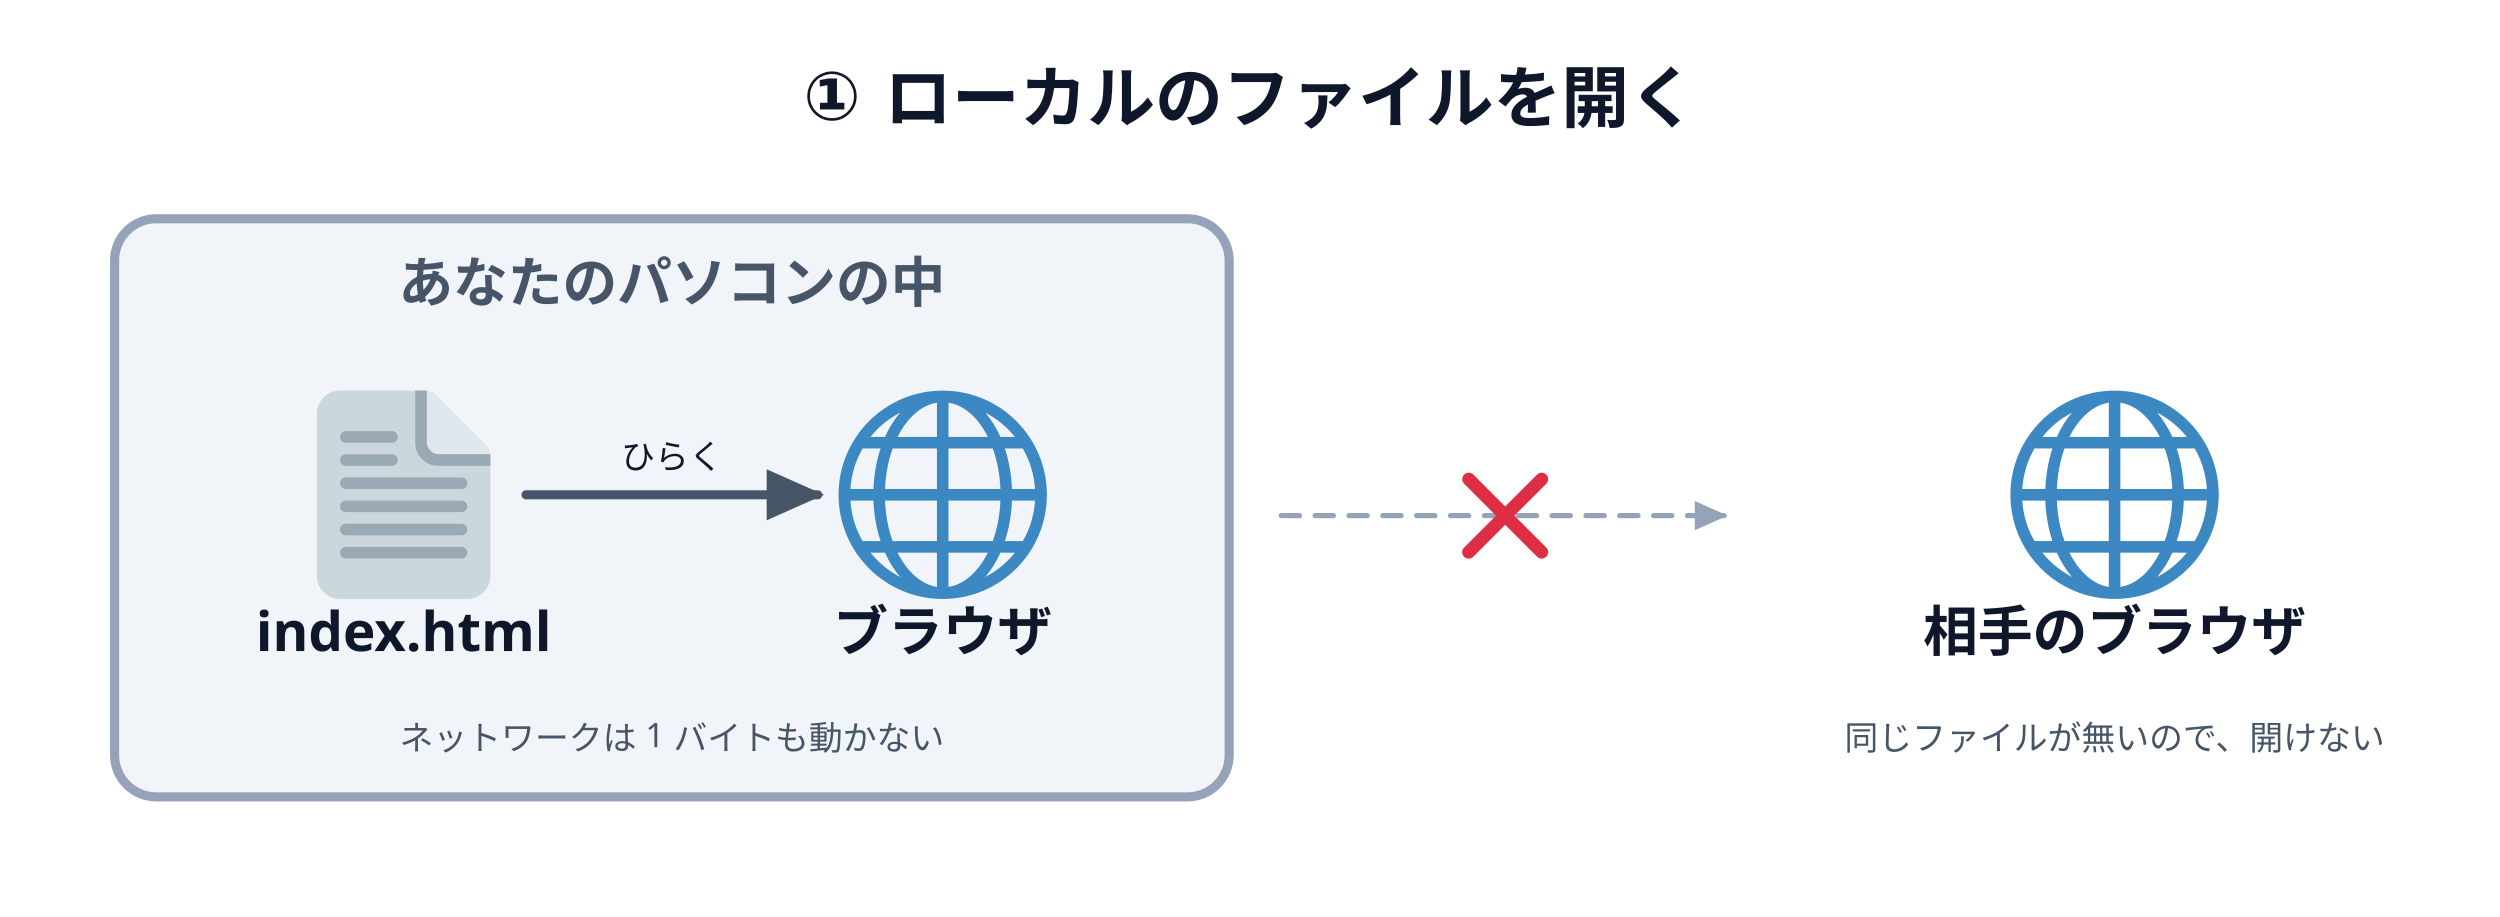
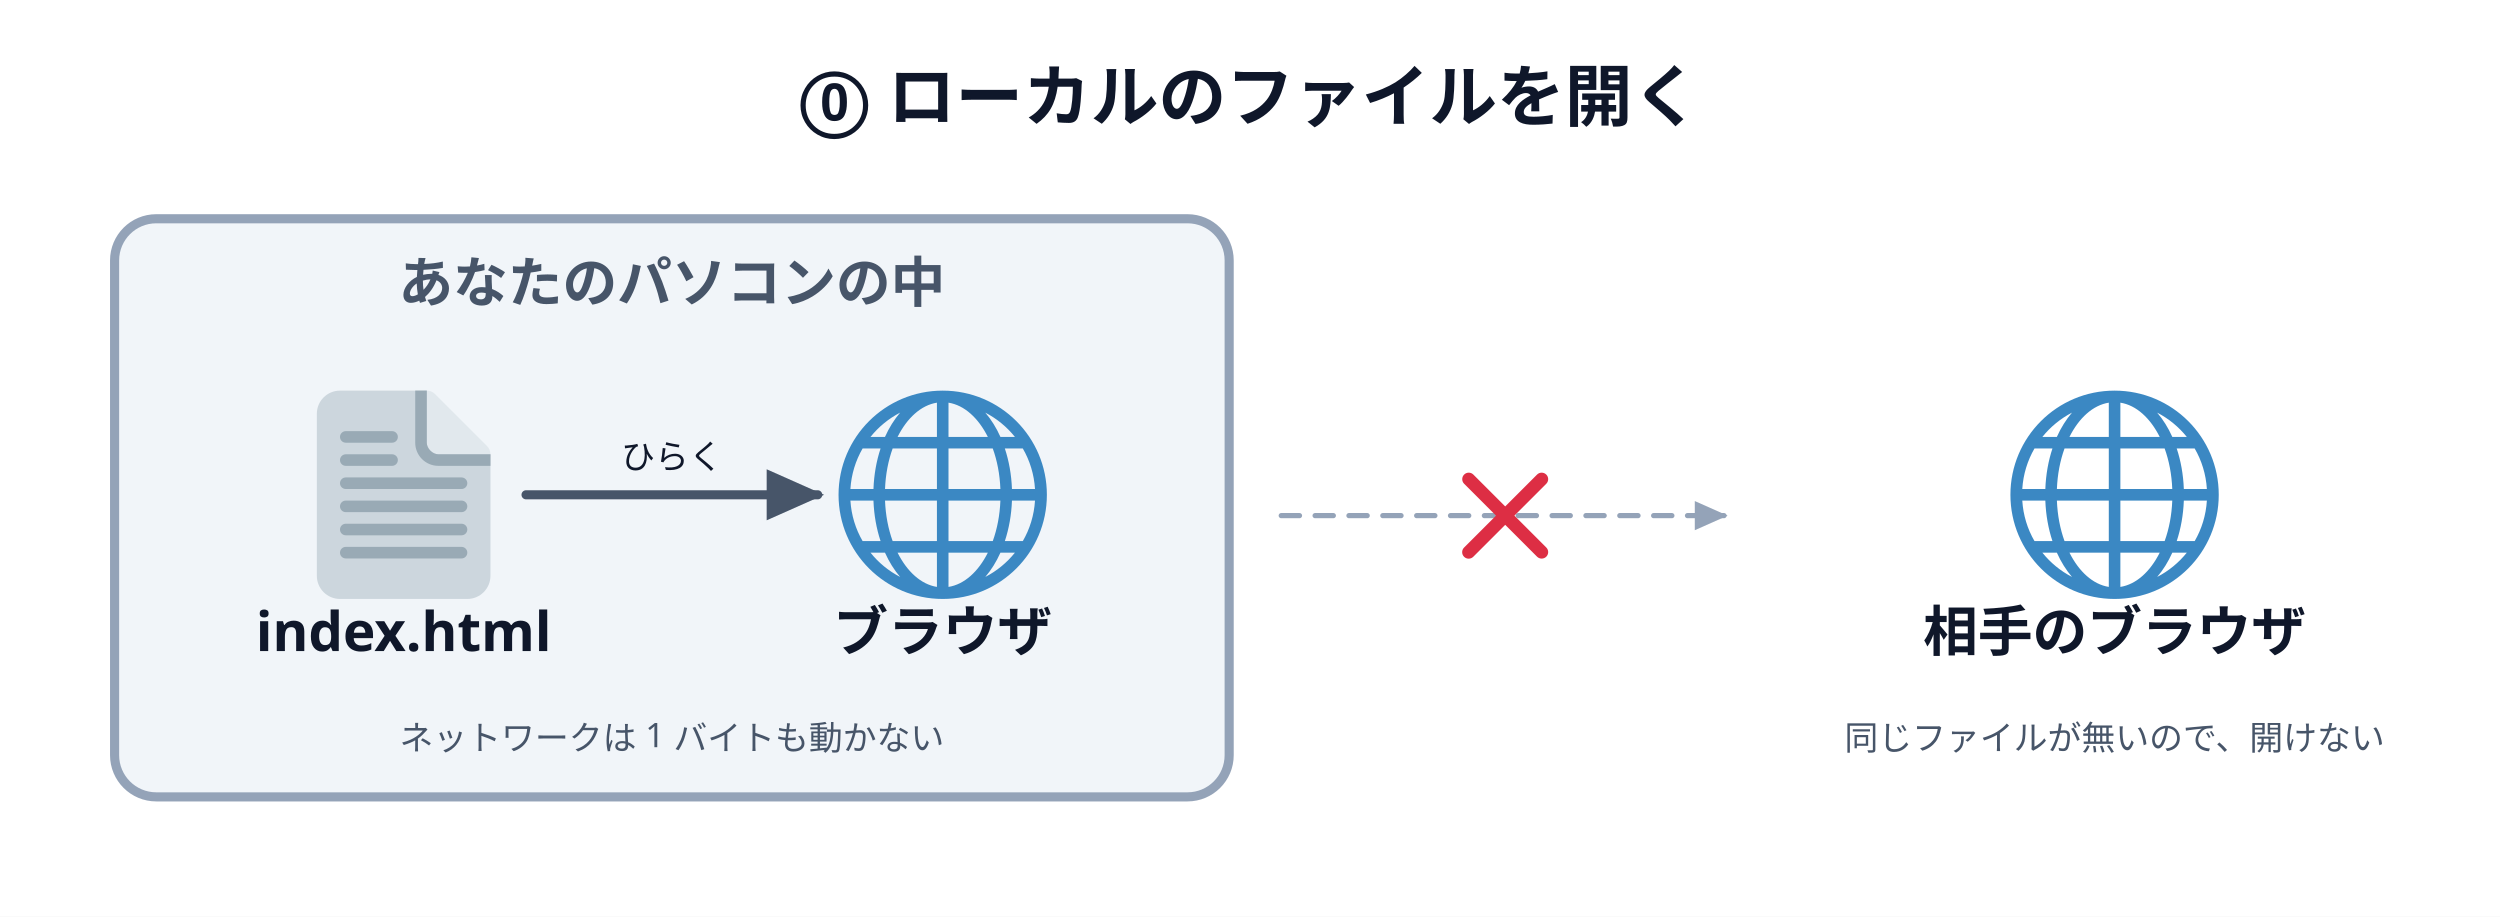
<svg xmlns="http://www.w3.org/2000/svg" width="960" height="352" viewBox="0 0 960 352" font-family="'Hiragino Sans','Noto Sans JP','Yu Gothic','Segoe UI',sans-serif">
  <defs>
    <marker id="aR" viewBox="0 0 10 10" refX="8" refY="5" markerWidth="7" markerHeight="7" orient="auto-start-reverse">
      <path d="M0 1 L9 5 L0 9 z" fill="#475569" />
    </marker>
    <marker id="aRsub" viewBox="0 0 10 10" refX="8" refY="5" markerWidth="7" markerHeight="7" orient="auto-start-reverse">
      <path d="M0 1 L9 5 L0 9 z" fill="#94a3b8" />
    </marker>
  </defs>
  <rect x="0" y="0" width="960" height="352" fill="#ffffff" />
-   <text x="480" y="46" text-anchor="middle" font-size="26" fill="#0f172a" font-weight="700">① ローカルのファイルを開く</text>
+   <text x="480" y="46" text-anchor="middle" font-size="26" fill="#0f172a" font-weight="700">⓪ ローカルのファイルを開く</text>
  <rect x="44" y="84" width="428" height="222" rx="16" fill="#f1f5f9" stroke="#94a3b8" stroke-width="3.5" />
  <text x="258" y="116" text-anchor="middle" font-size="21" fill="#475569" font-weight="700">あなたのパソコンの中</text>
  <svg x="115" y="150" width="80" height="80" viewBox="0 0 36 36">
    <path fill="#E1E8ED" d="M32.415 9.586l-9-9C23.054.225 22.553 0 22 0c-1.104 0-1.999.896-2 2 0 .552.224 1.053.586 1.415l-3.859 3.859 9 9 3.859-3.859c.362.361.862.585 1.414.585 1.104 0 2.001-.896 2-2 0-.552-.224-1.052-.585-1.414z" />
    <path fill="#CCD6DD" d="M22 0H7C4.791 0 3 1.791 3 4v28c0 2.209 1.791 4 4 4h22c2.209 0 4-1.791 4-4V11h-9c-1 0-2-1-2-2V0z" />
    <path fill="#99AAB5" d="M22 0h-2v9c0 2.209 1.791 4 4 4h9v-2h-9c-1 0-2-1-2-2V0zm-5 8c0 .552-.448 1-1 1H8c-.552 0-1-.448-1-1s.448-1 1-1h8c.552 0 1 .448 1 1zm0 4c0 .552-.448 1-1 1H8c-.552 0-1-.448-1-1s.448-1 1-1h8c.552 0 1 .448 1 1zm12 4c0 .552-.447 1-1 1H8c-.552 0-1-.448-1-1s.448-1 1-1h20c.553 0 1 .448 1 1zm0 4c0 .553-.447 1-1 1H8c-.552 0-1-.447-1-1 0-.553.448-1 1-1h20c.553 0 1 .447 1 1zm0 4c0 .553-.447 1-1 1H8c-.552 0-1-.447-1-1 0-.553.448-1 1-1h20c.553 0 1 .447 1 1zm0 4c0 .553-.447 1-1 1H8c-.552 0-1-.447-1-1 0-.553.448-1 1-1h20c.553 0 1 .447 1 1z" />
  </svg>
  <text x="155" y="250" text-anchor="middle" font-size="21" fill="#0f172a" font-weight="700">index.html</text>
  <svg x="322" y="150" width="80" height="80" viewBox="0 0 36 36">
    <path fill="#3B88C3" d="M18 0C8.059 0 0 8.059 0 18s8.059 18 18 18 18-8.059 18-18S27.941 0 18 0zM2.05 19h3.983c.092 2.506.522 4.871 1.229 7H4.158c-1.207-2.083-1.95-4.459-2.108-7zM19 8V2.081c2.747.436 5.162 2.655 6.799 5.919H19zm7.651 2c.754 2.083 1.219 4.46 1.317 7H19v-7h7.651zM17 2.081V8h-6.799C11.837 4.736 14.253 2.517 17 2.081zM17 10v7H8.032c.098-2.54.563-4.917 1.317-7H17zM6.034 17H2.05c.158-2.54.901-4.917 2.107-7h3.104c-.705 2.129-1.135 4.495-1.227 7zm1.998 2H17v7H9.349c-.754-2.083-1.219-4.459-1.317-7zM17 28v5.919c-2.747-.437-5.163-2.655-6.799-5.919H17zm2 5.919V28h6.8c-1.637 3.264-4.053 5.482-6.8 5.919zM19 26v-7h8.969c-.099 2.541-.563 4.917-1.317 7H19zm10.967-7h3.982c-.157 2.541-.9 4.917-2.107 7h-3.104c.706-2.129 1.136-4.494 1.229-7zm0-2c-.093-2.505-.523-4.871-1.229-7h3.104c1.207 2.083 1.95 4.46 2.107 7h-3.982zm.512-9h-2.503c-.717-1.604-1.606-3.015-2.619-4.199C27.346 4.833 29.089 6.267 30.479 8zM10.643 3.801C9.629 4.985 8.74 6.396 8.023 8H5.521c1.39-1.733 3.133-3.166 5.122-4.199zM5.521 28h2.503c.716 1.604 1.605 3.015 2.619 4.198C8.654 31.166 6.911 29.733 5.521 28zm19.836 4.198c1.014-1.184 1.902-2.594 2.619-4.198h2.503c-1.39 1.733-3.133 3.166-5.122 4.198z" />
  </svg>
  <text x="362" y="250" text-anchor="middle" font-size="21" fill="#0f172a" font-weight="700">ブラウザ</text>
  <line x1="202" y1="190" x2="314" y2="190" stroke="#475569" stroke-width="3.5" stroke-linecap="round" stroke-linejoin="round" marker-end="url(#aR)" />
  <text x="258.0" y="180.0" text-anchor="middle" font-size="13" fill="#0f172a" font-weight="400">ひらく</text>
  <text x="258" y="288" text-anchor="middle" font-size="13" fill="#475569" font-weight="400">ネットワークは 1 バイトも動かない</text>
  <line x1="492" y1="198" x2="662" y2="198" stroke="#94a3b8" stroke-width="2.0" stroke-linecap="round" stroke-linejoin="round" stroke-dasharray="7 6" marker-end="url(#aRsub)" />
  <svg x="560" y="180" width="36" height="36" viewBox="0 0 36 36">
    <path fill="#DD2E44" d="M21.533 18.002L33.768 5.768c.976-.976.976-2.559 0-3.535-.977-.977-2.559-.977-3.535 0L17.998 14.467 5.764 2.233c-.976-.977-2.56-.977-3.535 0-.977.976-.977 2.559 0 3.535l12.234 12.234L2.201 30.265c-.977.977-.977 2.559 0 3.535.488.488 1.128.732 1.768.732s1.28-.244 1.768-.732l12.262-12.263 12.234 12.234c.488.488 1.128.732 1.768.732.64 0 1.279-.244 1.768-.732.976-.977.976-2.559 0-3.535L21.533 18.002z" />
  </svg>
  <svg x="772" y="150" width="80" height="80" viewBox="0 0 36 36">
    <path fill="#3B88C3" d="M18 0C8.059 0 0 8.059 0 18s8.059 18 18 18 18-8.059 18-18S27.941 0 18 0zM2.05 19h3.983c.092 2.506.522 4.871 1.229 7H4.158c-1.207-2.083-1.95-4.459-2.108-7zM19 8V2.081c2.747.436 5.162 2.655 6.799 5.919H19zm7.651 2c.754 2.083 1.219 4.46 1.317 7H19v-7h7.651zM17 2.081V8h-6.799C11.837 4.736 14.253 2.517 17 2.081zM17 10v7H8.032c.098-2.54.563-4.917 1.317-7H17zM6.034 17H2.05c.158-2.54.901-4.917 2.107-7h3.104c-.705 2.129-1.135 4.495-1.227 7zm1.998 2H17v7H9.349c-.754-2.083-1.219-4.459-1.317-7zM17 28v5.919c-2.747-.437-5.163-2.655-6.799-5.919H17zm2 5.919V28h6.8c-1.637 3.264-4.053 5.482-6.8 5.919zM19 26v-7h8.969c-.099 2.541-.563 4.917-1.317 7H19zm10.967-7h3.982c-.157 2.541-.9 4.917-2.107 7h-3.104c.706-2.129 1.136-4.494 1.229-7zm0-2c-.093-2.505-.523-4.871-1.229-7h3.104c1.207 2.083 1.95 4.46 2.107 7h-3.982zm.512-9h-2.503c-.717-1.604-1.606-3.015-2.619-4.199C27.346 4.833 29.089 6.267 30.479 8zM10.643 3.801C9.629 4.985 8.74 6.396 8.023 8H5.521c1.39-1.733 3.133-3.166 5.122-4.199zM5.521 28h2.503c.716 1.604 1.605 3.015 2.619 4.198C8.654 31.166 6.911 29.733 5.521 28zm19.836 4.198c1.014-1.184 1.902-2.594 2.619-4.198h2.503c-1.39 1.733-3.133 3.166-5.122 4.198z" />
  </svg>
  <text x="812" y="250" text-anchor="middle" font-size="21" fill="#0f172a" font-weight="700">相手のブラウザ</text>
  <text x="812" y="288" text-anchor="middle" font-size="13" fill="#475569" font-weight="400">同じファイルが無いので、開けない</text>
</svg>
